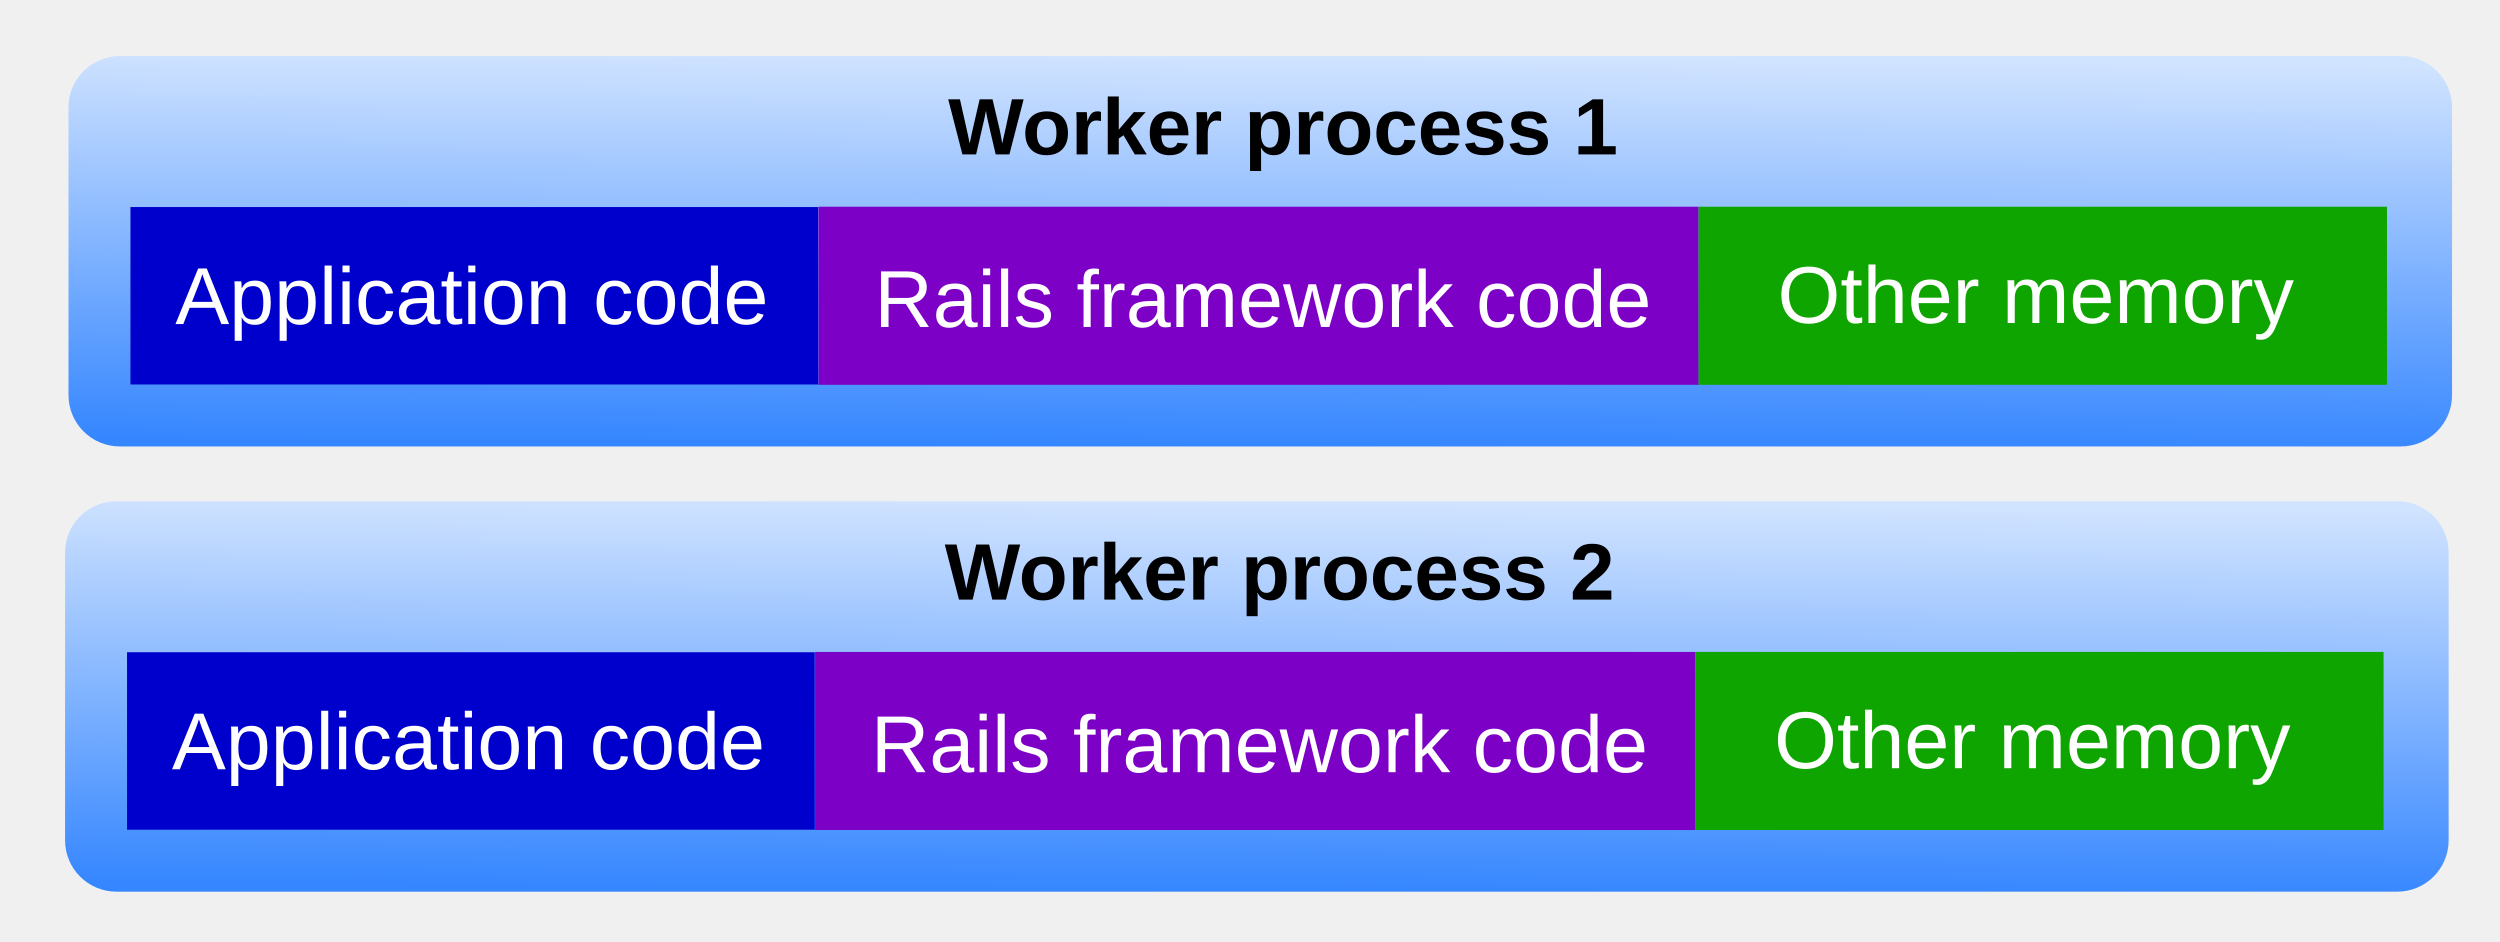
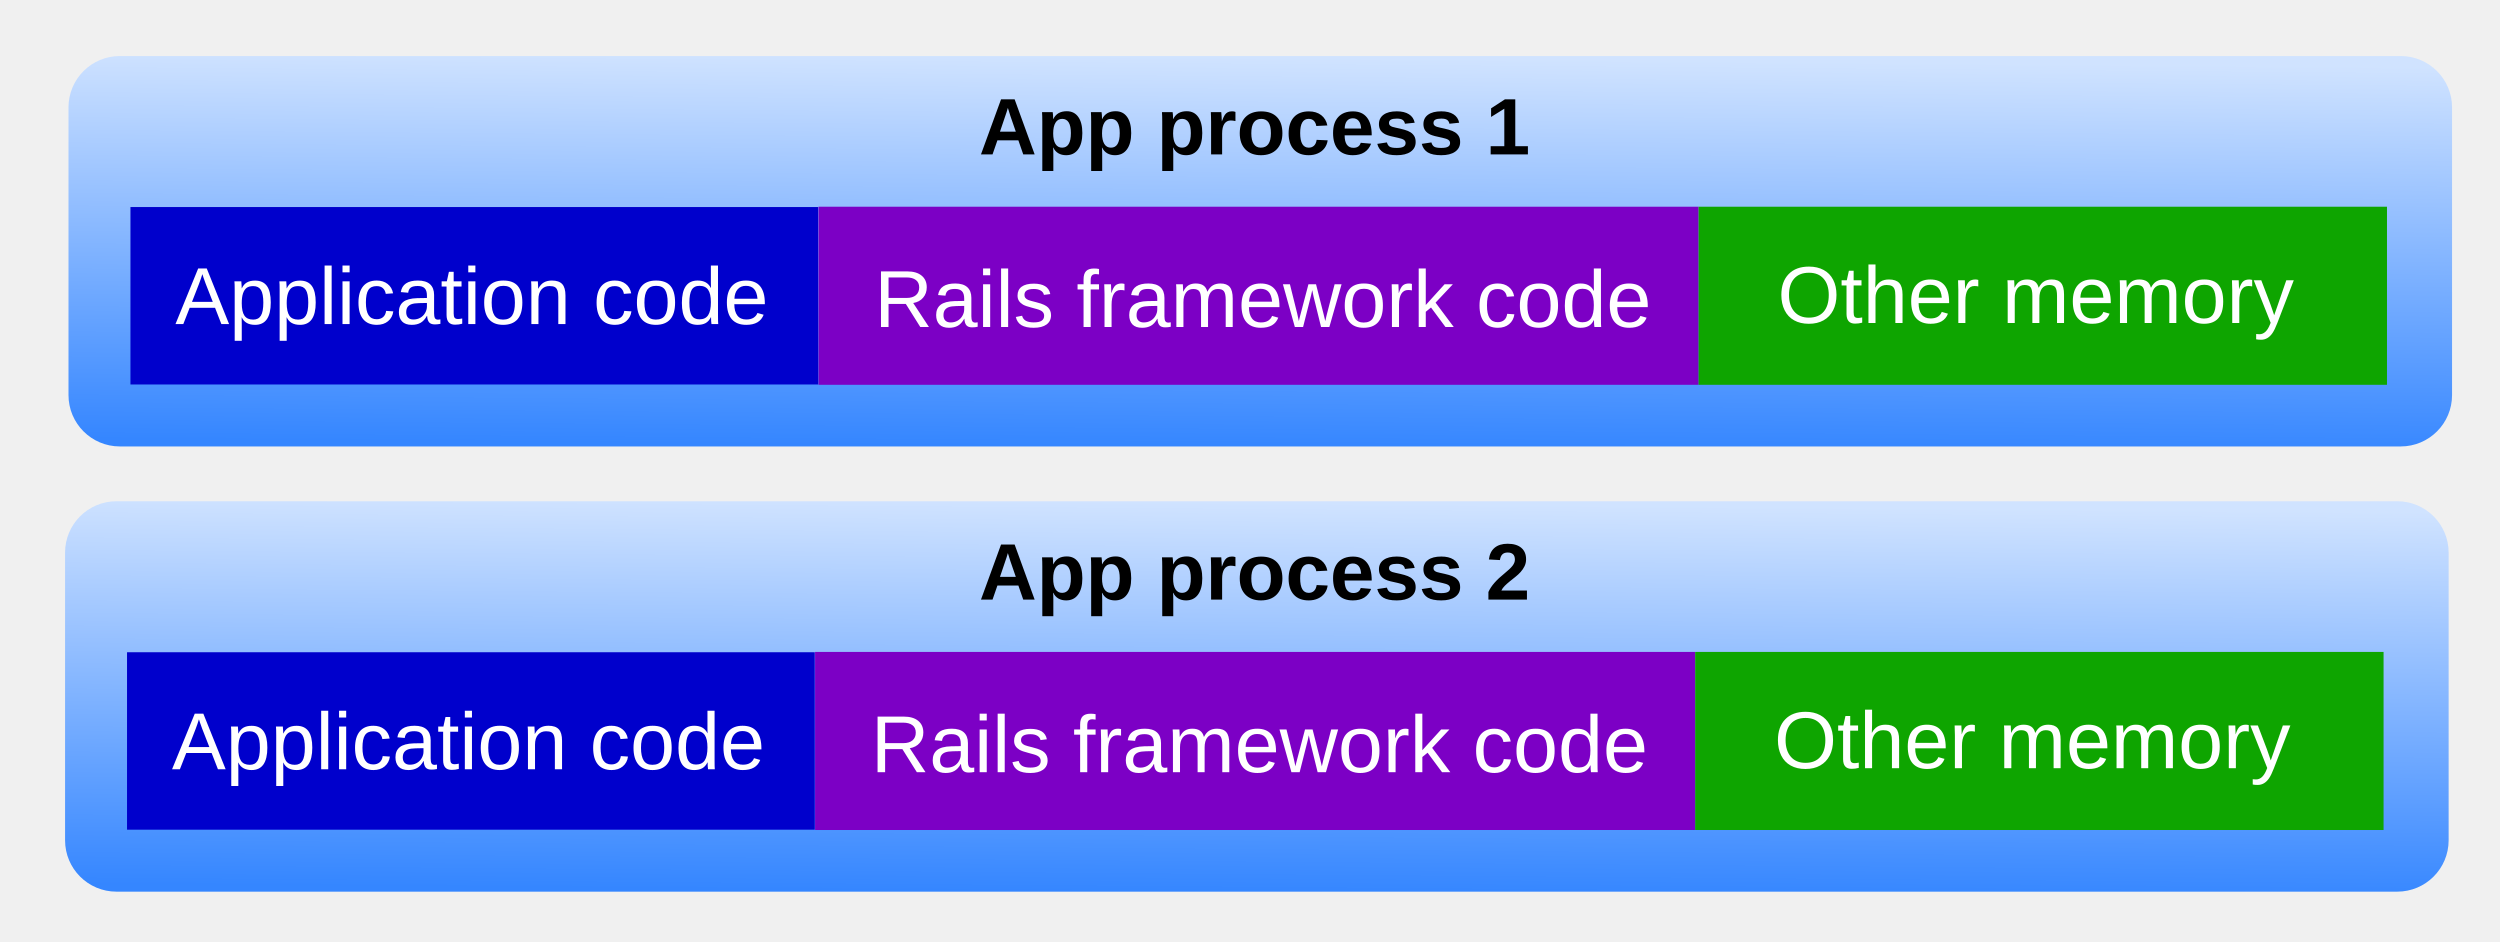
<svg xmlns="http://www.w3.org/2000/svg" xmlns:xlink="http://www.w3.org/1999/xlink" width="730" height="275" id="svg2" version="1.0">
  <defs id="defs4">
    <linearGradient id="linearGradient3177">
      <stop style="stop-color:#d0e3ff;stop-opacity:1;" offset="0" id="stop3179" />
      <stop style="stop-color:#3586ff;stop-opacity:1;" offset="1" id="stop3181" />
    </linearGradient>
    <linearGradient xlink:href="#linearGradient3177" id="linearGradient3183" x1="400" y1="25.362" x2="399" y2="147.362" gradientUnits="userSpaceOnUse" gradientTransform="matrix(0.9573589,0,0,0.9344262,-66.16231,-7.336906)" />
    <linearGradient xlink:href="#linearGradient3177" id="linearGradient3213" gradientUnits="userSpaceOnUse" gradientTransform="matrix(0.9573589,0,0,0.9344262,-67.16231,122.6631)" x1="400" y1="25.362" x2="399" y2="147.362" />
  </defs>
  <g id="layer1">
    <rect style="fill:url(#linearGradient3183);fill-opacity:1;stroke:none" id="rect3175" width="696" height="114" x="20" y="16.362" rx="15" ry="15" />
    <rect style="fill:#0000cc;fill-opacity:1;fill-rule:evenodd;stroke:none;stroke-width:1.186px;stroke-linecap:butt;stroke-linejoin:miter;stroke-opacity:1" id="rect2383" width="200.814" height="51.814" x="38.093" y="60.455" />
    <text xml:space="preserve" style="font-size:23.599px;font-style:normal;font-variant:normal;font-weight:normal;font-stretch:normal;fill:#ffffff;fill-opacity:1;stroke:none;stroke-width:1px;stroke-linecap:butt;stroke-linejoin:miter;stroke-opacity:1;font-family:Arial;-inkscape-font-specification:Arial" x="51.2" y="94.622" id="text2385">
      <tspan id="tspan2387" x="51.2" y="94.622" style="font-weight:normal;-inkscape-font-specification:Arial">Application code</tspan>
    </text>
    <rect style="fill:#7c00c5;fill-opacity:1;stroke:none" id="rect3159" width="257" height="52" x="239" y="60.362" />
    <text xml:space="preserve" style="font-size:23.599px;font-style:normal;font-variant:normal;font-weight:normal;font-stretch:normal;fill:#ffffff;fill-opacity:1;stroke:none;stroke-width:1px;stroke-linecap:butt;stroke-linejoin:miter;stroke-opacity:1;font-family:Arial;-inkscape-font-specification:Arial" x="255.312" y="95.481" id="text3165">
      <tspan id="tspan3167" x="255.312" y="95.481" style="font-weight:normal;-inkscape-font-specification:Arial">Rails framework code</tspan>
    </text>
    <rect style="fill:#0ea500;fill-opacity:1;stroke:none" id="rect3173" width="201" height="52" x="496" y="60.362" />
    <text xml:space="preserve" style="font-size:23.599px;font-style:normal;font-variant:normal;font-weight:normal;font-stretch:normal;fill:#ffffff;fill-opacity:1;stroke:none;stroke-width:1px;stroke-linecap:butt;stroke-linejoin:miter;stroke-opacity:1;font-family:Arial;-inkscape-font-specification:Arial" x="519.031" y="94.314" id="text3169">
      <tspan id="tspan3171" x="519.031" y="94.314" style="font-weight:normal;-inkscape-font-specification:Arial">Other memory</tspan>
    </text>
-     <text xml:space="preserve" style="font-size:66.723px;font-style:normal;font-weight:normal;fill:#000000;fill-opacity:1;stroke:none;stroke-width:1px;stroke-linecap:butt;stroke-linejoin:miter;stroke-opacity:1;font-family:Bitstream Vera Sans" x="276.867" y="45.085" id="text3185">
-       <tspan id="tspan3187" x="276.867" y="45.085" style="font-size:23.353px;font-style:normal;font-variant:normal;font-weight:bold;font-stretch:normal;font-family:Arial;-inkscape-font-specification:Arial">Worker process 1</tspan>
+     <text xml:space="preserve" style="font-size:66.723px;font-style:normal;font-weight:normal;fill:#000000;fill-opacity:1;stroke:none;font-family:Bitstream Vera Sans" x="285.867" y="45.085" id="text3185">
+       <tspan id="tspan3187" x="285.867" y="45.085" style="font-size:23.353px;font-style:normal;font-variant:normal;font-weight:bold;font-stretch:normal;font-family:Arial;-inkscape-font-specification:Arial">App process 1</tspan>
    </text>
    <rect style="fill:url(#linearGradient3213);fill-opacity:1;stroke:none" id="rect3189" width="696" height="114" x="19" y="146.362" rx="15" ry="15" />
    <rect style="fill:#0000cc;fill-opacity:1;fill-rule:evenodd;stroke:none;stroke-width:1.186px;stroke-linecap:butt;stroke-linejoin:miter;stroke-opacity:1" id="rect3191" width="200.814" height="51.814" x="37.093" y="190.455" />
    <text xml:space="preserve" style="font-size:23.599px;font-style:normal;font-variant:normal;font-weight:normal;font-stretch:normal;fill:#ffffff;fill-opacity:1;stroke:none;stroke-width:1px;stroke-linecap:butt;stroke-linejoin:miter;stroke-opacity:1;font-family:Arial;-inkscape-font-specification:Arial" x="50.2" y="224.622" id="text3193">
      <tspan id="tspan3195" x="50.2" y="224.622" style="font-weight:normal;-inkscape-font-specification:Arial">Application code</tspan>
    </text>
    <rect style="fill:#7c00c5;fill-opacity:1;stroke:none" id="rect3197" width="257" height="52" x="238" y="190.362" />
    <text xml:space="preserve" style="font-size:23.599px;font-style:normal;font-variant:normal;font-weight:normal;font-stretch:normal;fill:#ffffff;fill-opacity:1;stroke:none;stroke-width:1px;stroke-linecap:butt;stroke-linejoin:miter;stroke-opacity:1;font-family:Arial;-inkscape-font-specification:Arial" x="254.312" y="225.481" id="text3199">
      <tspan id="tspan3201" x="254.312" y="225.481" style="font-weight:normal;-inkscape-font-specification:Arial">Rails framework code</tspan>
    </text>
    <rect style="fill:#0ea500;fill-opacity:1;stroke:none" id="rect3203" width="201" height="52" x="495" y="190.362" />
    <text xml:space="preserve" style="font-size:23.599px;font-style:normal;font-variant:normal;font-weight:normal;font-stretch:normal;fill:#ffffff;fill-opacity:1;stroke:none;stroke-width:1px;stroke-linecap:butt;stroke-linejoin:miter;stroke-opacity:1;font-family:Arial;-inkscape-font-specification:Arial" x="518.031" y="224.314" id="text3205">
      <tspan id="tspan3207" x="518.031" y="224.314" style="font-weight:normal;-inkscape-font-specification:Arial">Other memory</tspan>
    </text>
-     <text xml:space="preserve" style="font-size:66.723px;font-style:normal;font-weight:normal;fill:#000000;fill-opacity:1;stroke:none;stroke-width:1px;stroke-linecap:butt;stroke-linejoin:miter;stroke-opacity:1;font-family:Bitstream Vera Sans" x="275.867" y="175.085" id="text3209">
-       <tspan id="tspan3211" x="275.867" y="175.085" style="font-size:23.353px;font-style:normal;font-variant:normal;font-weight:bold;font-stretch:normal;font-family:Arial;-inkscape-font-specification:Arial">Worker process 2</tspan>
+     <text xml:space="preserve" style="font-size:66.723px;font-style:normal;font-weight:normal;fill:#000000;fill-opacity:1;stroke:none;font-family:Bitstream Vera Sans" x="285.867" y="175.085" id="text3209">
+       <tspan id="tspan3211" x="285.867" y="175.085" style="font-size:23.353px;font-style:normal;font-variant:normal;font-weight:bold;font-stretch:normal;font-family:Arial;-inkscape-font-specification:Arial">App process 2</tspan>
    </text>
  </g>
</svg>
